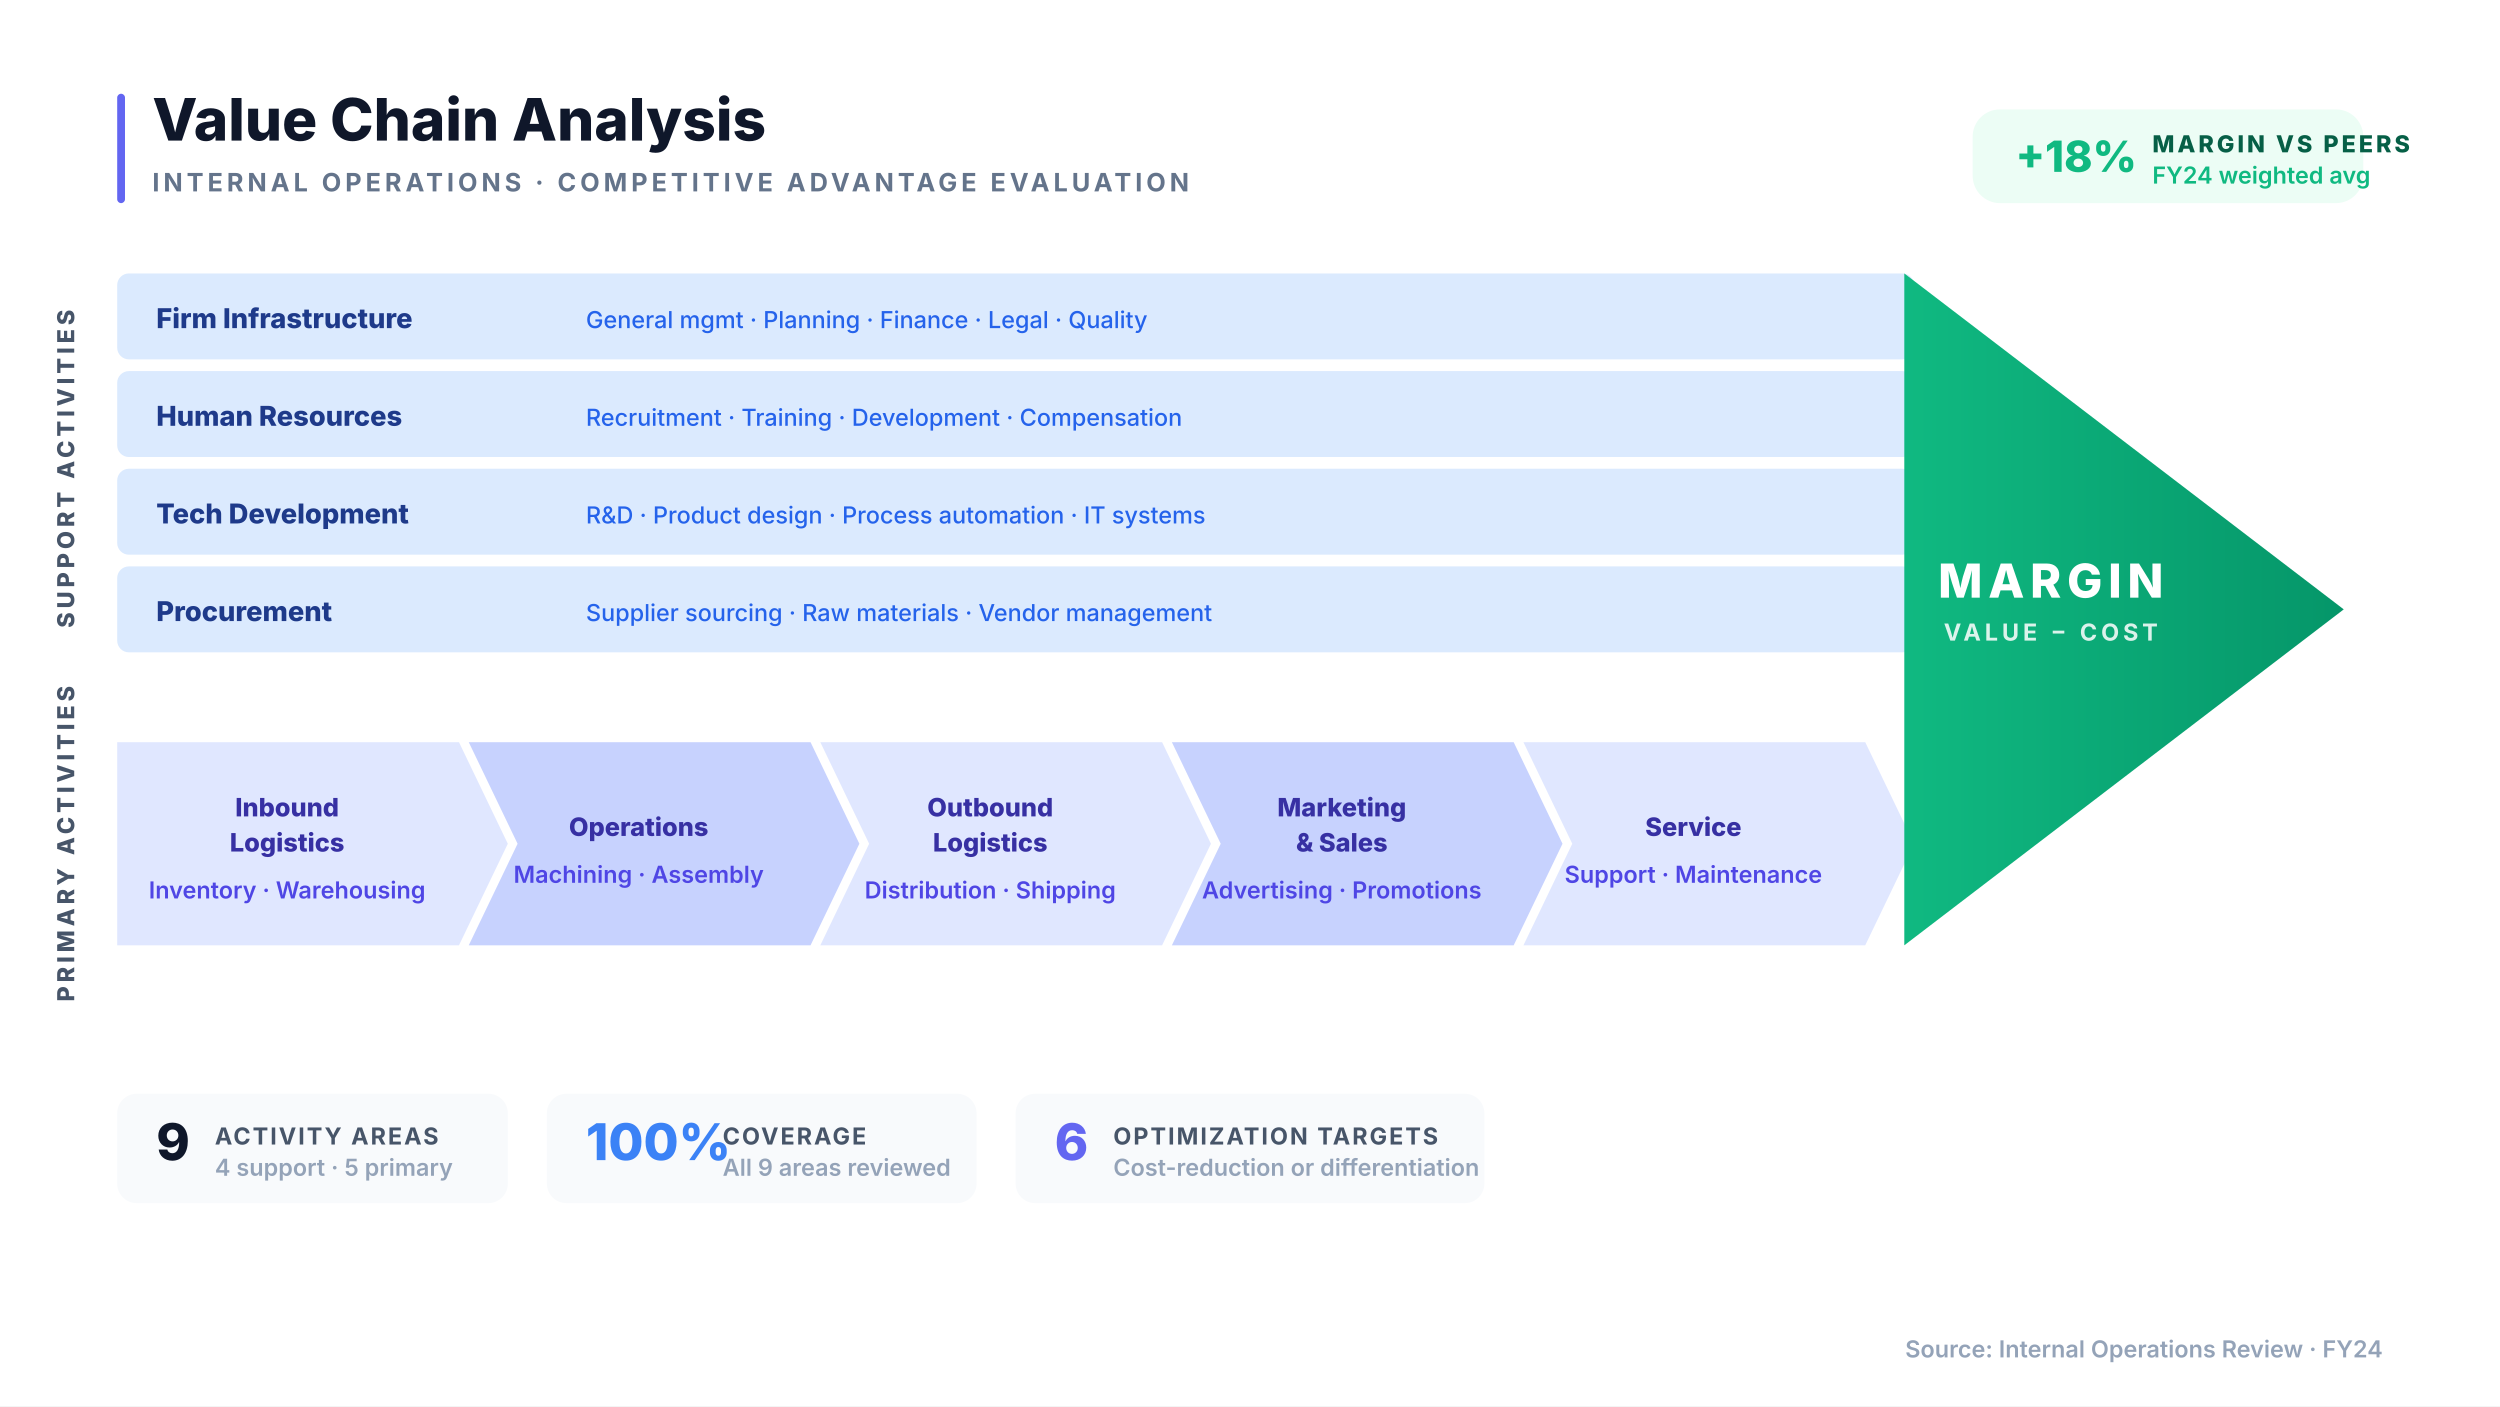
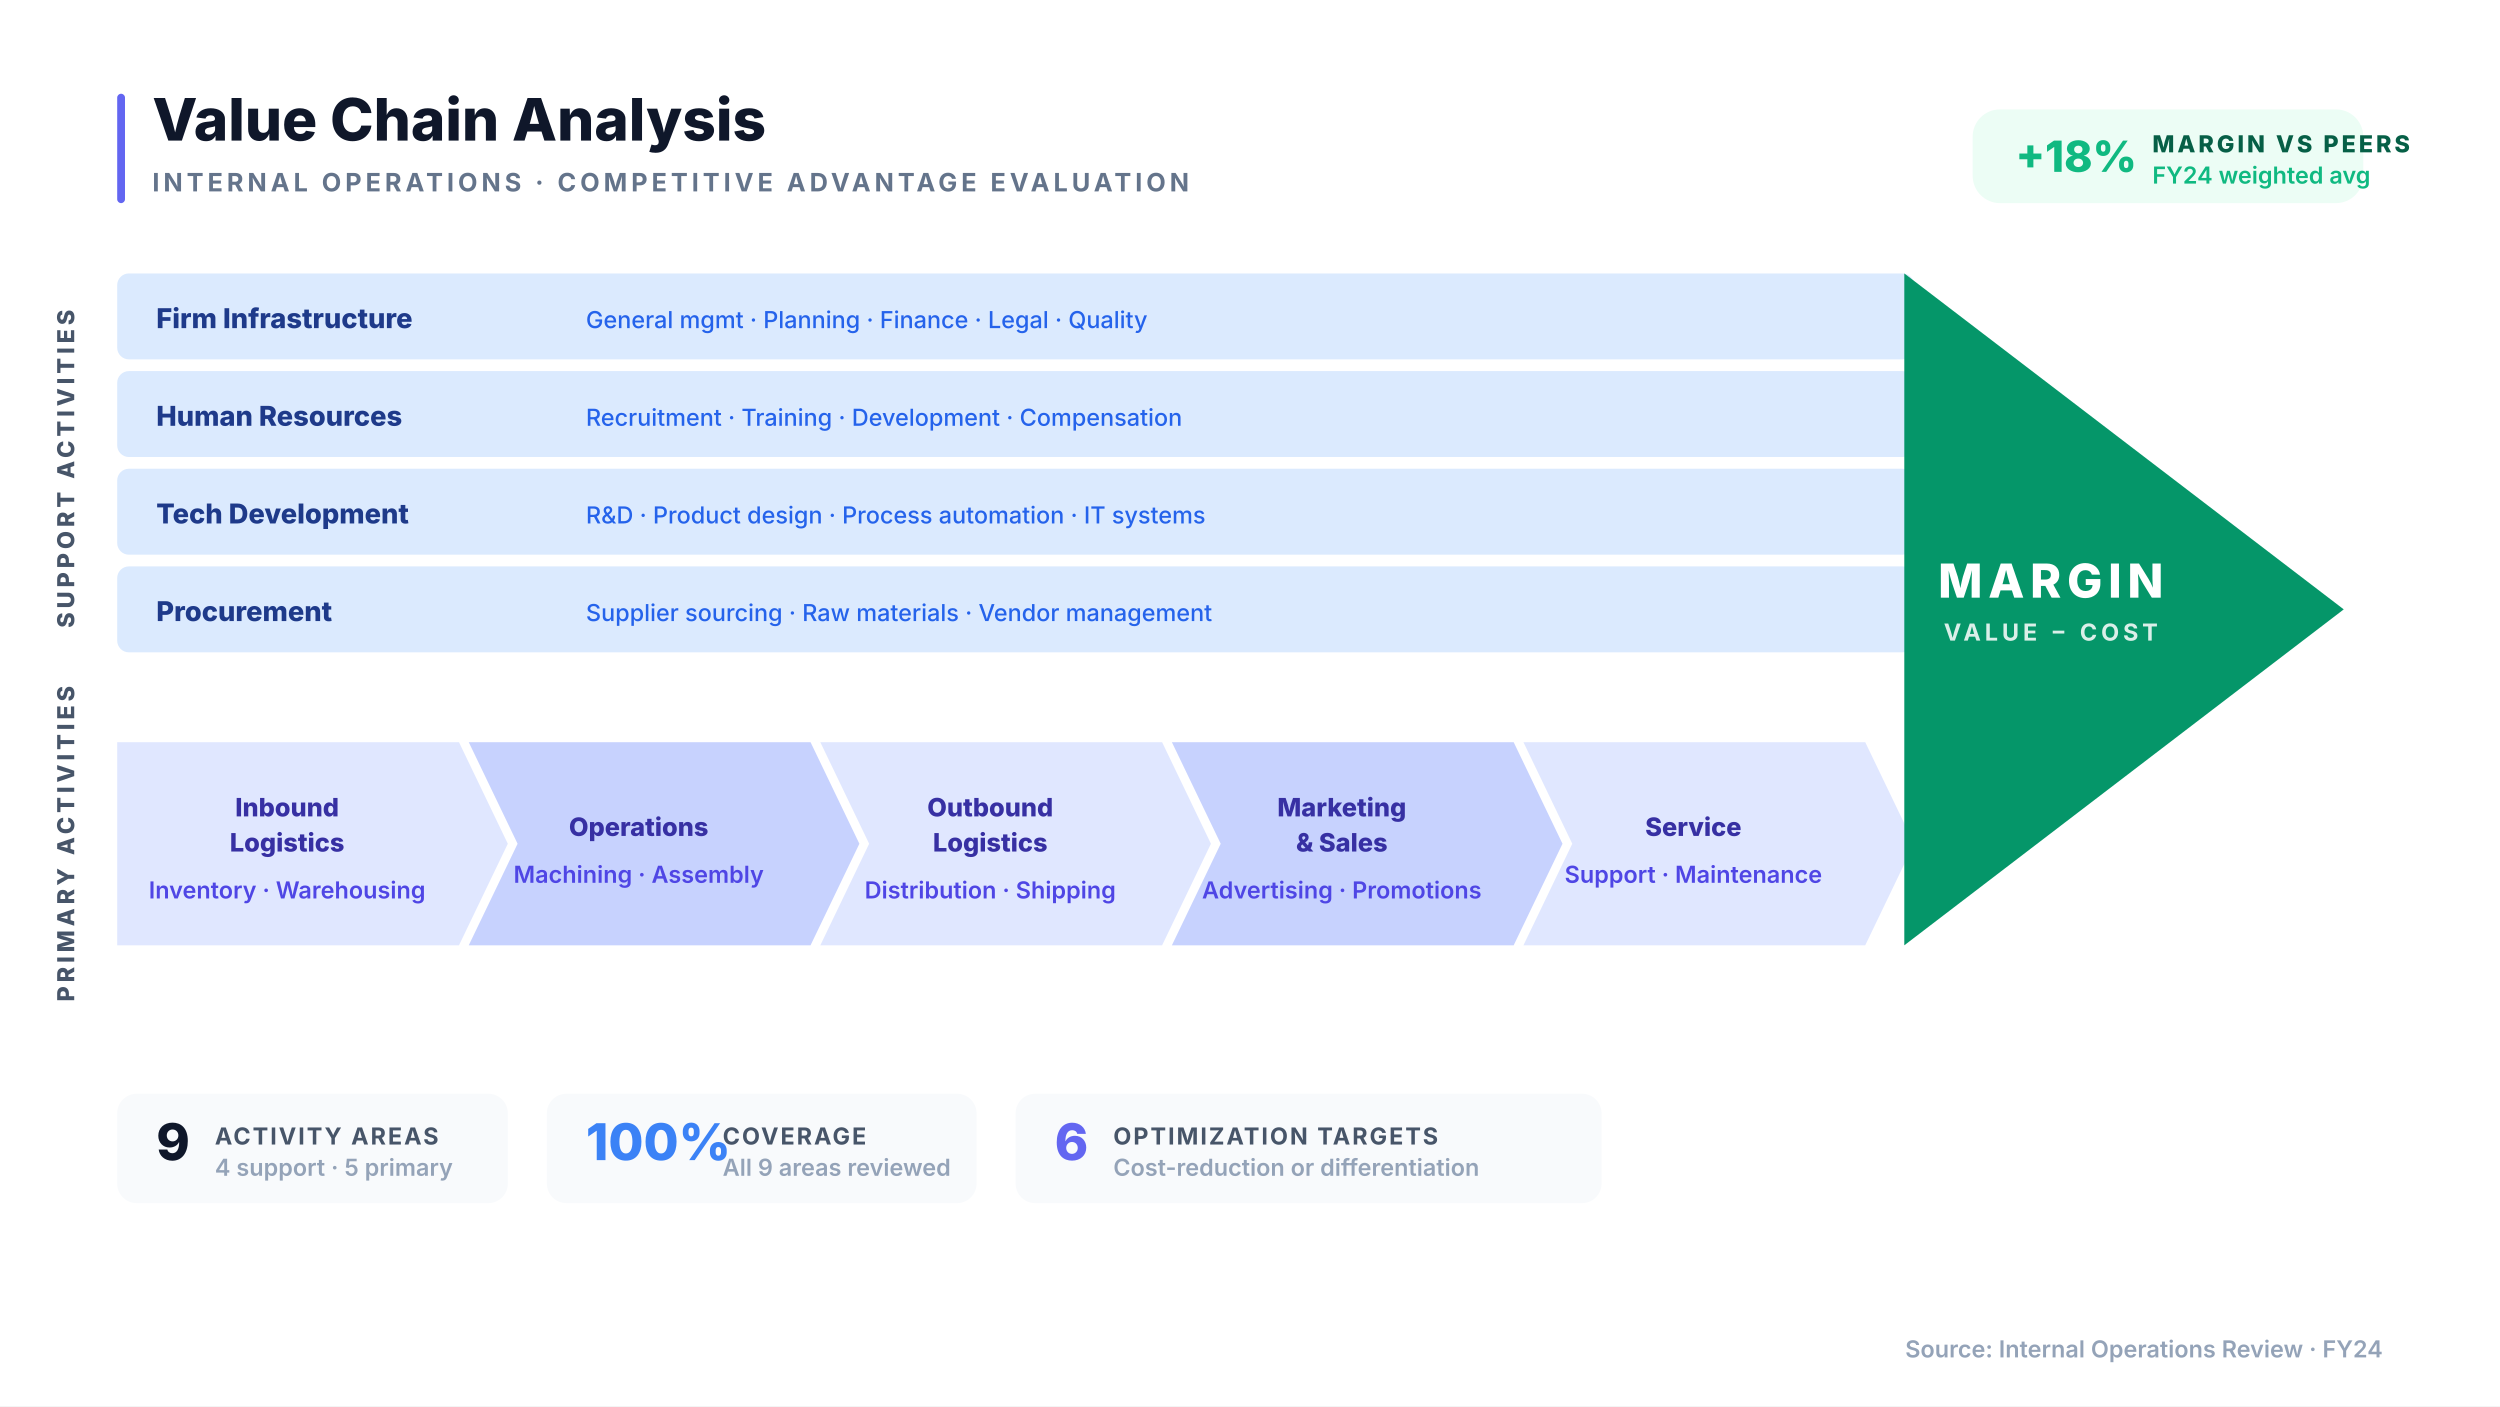
- <svg xmlns="http://www.w3.org/2000/svg" viewBox="0 0 1280 720" width="1280" height="720">
-   <defs>
-     <linearGradient id="marginGrad" x1="0%" y1="0%" x2="100%" y2="0%">
-       <stop offset="0%" stop-color="#10B981" />
-       <stop offset="100%" stop-color="#059669" />
-     </linearGradient>
-   </defs>
+ <svg xmlns="http://www.w3.org/2000/svg" viewBox="0 0 1280 720" width="1280" height="720" font-family="-apple-system, BlinkMacSystemFont, 'Segoe UI', sans-serif" font-size="12">
  <rect width="1280" height="720" fill="#FFFFFF" />
-   <g id="header">
+   <g id="header" data-pptx-bounds="40 15 1200 125">
    <rect x="60" y="48" width="4" height="56" rx="2" fill="#6366F1" />
-     <text x="78" y="72" font-family="-apple-system, BlinkMacSystemFont, 'Segoe UI', sans-serif" font-size="30" font-weight="800" fill="#0F172A">
+     <text x="78" y="72" font-size="30" font-weight="800" fill="#0F172A">
      <tspan>Value Chain Analysis</tspan>
    </text>
-     <text x="78" y="98" font-family="-apple-system, BlinkMacSystemFont, 'Segoe UI', sans-serif" font-size="13" font-weight="700" fill="#64748B" letter-spacing="2">
+     <text x="78" y="98" font-size="13" font-weight="700" fill="#64748B" letter-spacing="2">
      <tspan>INTERNAL OPERATIONS · COMPETITIVE ADVANTAGE EVALUATION</tspan>
    </text>
    <g transform="translate(1010, 56)">
      <rect x="0" y="0" width="200" height="48" rx="14" fill="#ECFDF5" />
-       <text x="22" y="32" font-family="-apple-system, BlinkMacSystemFont, 'Segoe UI', sans-serif" font-size="22" font-weight="800" fill="#10B981">
+       <text x="22" y="32" font-size="22" font-weight="800" fill="#10B981">
        <tspan>+18%</tspan>
      </text>
-       <text x="92" y="22" font-family="-apple-system, BlinkMacSystemFont, 'Segoe UI', sans-serif" font-size="12" font-weight="800" fill="#065F46" letter-spacing="1.5">
+       <text x="92" y="22" font-weight="800" fill="#065F46" letter-spacing="1.5">
        <tspan>MARGIN VS PEERS</tspan>
      </text>
-       <text x="92" y="38" font-family="-apple-system, BlinkMacSystemFont, 'Segoe UI', sans-serif" font-size="12" font-weight="600" fill="#10B981">
+       <text x="92" y="38" font-weight="600" fill="#10B981">
        <tspan>FY24 weighted avg</tspan>
      </text>
    </g>
  </g>
-   <text x="38" y="240" font-family="-apple-system, BlinkMacSystemFont, 'Segoe UI', sans-serif" font-size="12" font-weight="800" fill="#475569" text-anchor="middle" transform="rotate(-90, 38, 240)" letter-spacing="2">
-     <tspan>SUPPORT ACTIVITIES</tspan>
-   </text>
-   <text x="38" y="432" font-family="-apple-system, BlinkMacSystemFont, 'Segoe UI', sans-serif" font-size="12" font-weight="800" fill="#475569" text-anchor="middle" transform="rotate(-90, 38, 432)" letter-spacing="2">
-     <tspan>PRIMARY ACTIVITIES</tspan>
-   </text>
-   <g id="chain">
+   <g id="section-labels" data-pptx-bounds="0 140 140 390">
+     <text x="38" y="240" font-weight="800" fill="#475569" text-anchor="middle" transform="rotate(-90, 38, 240)" letter-spacing="2">
+       <tspan>SUPPORT ACTIVITIES</tspan>
+     </text>
+     <text x="38" y="432" font-weight="800" fill="#475569" text-anchor="middle" transform="rotate(-90, 38, 432)" letter-spacing="2">
+       <tspan>PRIMARY ACTIVITIES</tspan>
+     </text>
+   </g>
+   <g id="chain" data-pptx-bounds="0 117 1280 390">
    <g id="support">
      <rect x="60" y="140" width="920" height="44" rx="6" fill="#DBEAFE" />
      <rect x="60" y="190" width="920" height="44" rx="6" fill="#DBEAFE" />
      <rect x="60" y="240" width="920" height="44" rx="6" fill="#DBEAFE" />
      <rect x="60" y="290" width="920" height="44" rx="6" fill="#DBEAFE" />
    </g>
    <g id="primary">
      <g id="primary-chevron-01" data-pptx-authoring="preset" data-pptx-object="shape" data-pptx-prst="homePlate" data-pptx-frame="60 380 200 104" data-pptx-av-adj="val 24038" fill="#E0E7FF" stroke="none">
        <path d="M 60 380 L 235 380 L 260 432 L 235 484 L 60 484 Z" />
      </g>
      <g id="primary-chevron-02" data-pptx-authoring="preset" data-pptx-object="shape" data-pptx-prst="chevron" data-pptx-frame="240 380 200 104" data-pptx-av-adj="val 24038" fill="#C7D2FE" stroke="none">
        <path d="M 240 380 L 415 380 L 440 432 L 415 484 L 240 484 L 265 432 Z" />
      </g>
      <g id="primary-chevron-03" data-pptx-authoring="preset" data-pptx-object="shape" data-pptx-prst="chevron" data-pptx-frame="420 380 200 104" data-pptx-av-adj="val 24038" fill="#E0E7FF" stroke="none">
        <path d="M 420 380 L 595 380 L 620 432 L 595 484 L 420 484 L 445 432 Z" />
      </g>
      <g id="primary-chevron-04" data-pptx-authoring="preset" data-pptx-object="shape" data-pptx-prst="chevron" data-pptx-frame="600 380 200 104" data-pptx-av-adj="val 24038" fill="#C7D2FE" stroke="none">
        <path d="M 600 380 L 775 380 L 800 432 L 775 484 L 600 484 L 625 432 Z" />
      </g>
      <g id="primary-chevron-05" data-pptx-authoring="preset" data-pptx-object="shape" data-pptx-prst="chevron" data-pptx-frame="780 380 200 104" data-pptx-av-adj="val 24038" fill="#E0E7FF" stroke="none">
        <path d="M 780 380 L 955 380 L 980 432 L 955 484 L 780 484 L 805 432 Z" />
      </g>
    </g>
-     <path id="marginTail" d="M 975 140 L 1200 312 L 975 484 Z" fill="url(#marginGrad)" />
+     <path id="marginTail" d="M 975 140 L 1200 312 L 975 484 Z" fill="#059669" />
  </g>
-   <g id="support-labels">
-     <text x="80" y="168" font-family="-apple-system, BlinkMacSystemFont, 'Segoe UI', sans-serif" font-size="14" font-weight="800" fill="#1E3A8A">
+   <g id="support-labels" data-pptx-bounds="14 142 655 192">
+     <text x="80" y="168" font-size="14" font-weight="800" fill="#1E3A8A">
      <tspan>Firm Infrastructure</tspan>
    </text>
-     <text x="300" y="168" font-family="-apple-system, BlinkMacSystemFont, 'Segoe UI', sans-serif" font-size="12" font-weight="500" fill="#2563EB">
+     <text x="300" y="168" font-weight="500" fill="#2563EB">
      <tspan>General mgmt · Planning · Finance · Legal · Quality</tspan>
    </text>
-     <text x="80" y="218" font-family="-apple-system, BlinkMacSystemFont, 'Segoe UI', sans-serif" font-size="14" font-weight="800" fill="#1E3A8A">
+     <text x="80" y="218" font-size="14" font-weight="800" fill="#1E3A8A">
      <tspan>Human Resources</tspan>
    </text>
-     <text x="300" y="218" font-family="-apple-system, BlinkMacSystemFont, 'Segoe UI', sans-serif" font-size="12" font-weight="500" fill="#2563EB">
+     <text x="300" y="218" font-weight="500" fill="#2563EB">
      <tspan>Recruitment · Training · Development · Compensation</tspan>
    </text>
-     <text x="80" y="268" font-family="-apple-system, BlinkMacSystemFont, 'Segoe UI', sans-serif" font-size="14" font-weight="800" fill="#1E3A8A">
+     <text x="80" y="268" font-size="14" font-weight="800" fill="#1E3A8A">
      <tspan>Tech Development</tspan>
    </text>
-     <text x="300" y="268" font-family="-apple-system, BlinkMacSystemFont, 'Segoe UI', sans-serif" font-size="12" font-weight="500" fill="#2563EB">
+     <text x="300" y="268" font-weight="500" fill="#2563EB">
      <tspan>R&amp;D · Product design · Process automation · IT systems</tspan>
    </text>
-     <text x="80" y="318" font-family="-apple-system, BlinkMacSystemFont, 'Segoe UI', sans-serif" font-size="14" font-weight="800" fill="#1E3A8A">
+     <text x="80" y="318" font-size="14" font-weight="800" fill="#1E3A8A">
      <tspan>Procurement</tspan>
    </text>
-     <text x="300" y="318" font-family="-apple-system, BlinkMacSystemFont, 'Segoe UI', sans-serif" font-size="12" font-weight="500" fill="#2563EB">
+     <text x="300" y="318" font-weight="500" fill="#2563EB">
      <tspan>Supplier sourcing · Raw materials · Vendor management</tspan>
    </text>
  </g>
-   <g id="primary-labels">
-     <text x="147" y="418" font-family="-apple-system, BlinkMacSystemFont, 'Segoe UI', sans-serif" font-size="13" font-weight="800" fill="#3730A3" text-anchor="middle">
+   <g id="primary-labels" data-pptx-bounds="0 399 1014 71">
+     <text x="147" y="418" font-size="13" font-weight="800" fill="#3730A3" text-anchor="middle">
      <tspan>Inbound</tspan>
    </text>
-     <text x="147" y="436" font-family="-apple-system, BlinkMacSystemFont, 'Segoe UI', sans-serif" font-size="13" font-weight="800" fill="#3730A3" text-anchor="middle">
+     <text x="147" y="436" font-size="13" font-weight="800" fill="#3730A3" text-anchor="middle">
      <tspan>Logistics</tspan>
    </text>
-     <text x="147" y="460" font-family="-apple-system, BlinkMacSystemFont, 'Segoe UI', sans-serif" font-size="12" font-weight="600" fill="#4F46E5" text-anchor="middle">
+     <text x="147" y="460" font-weight="600" fill="#4F46E5" text-anchor="middle">
      <tspan>Inventory · Warehousing</tspan>
    </text>
-     <text x="327" y="428" font-family="-apple-system, BlinkMacSystemFont, 'Segoe UI', sans-serif" font-size="13" font-weight="800" fill="#3730A3" text-anchor="middle">
+     <text x="327" y="428" font-size="13" font-weight="800" fill="#3730A3" text-anchor="middle">
      <tspan>Operations</tspan>
    </text>
-     <text x="327" y="452" font-family="-apple-system, BlinkMacSystemFont, 'Segoe UI', sans-serif" font-size="12" font-weight="600" fill="#4F46E5" text-anchor="middle">
+     <text x="327" y="452" font-weight="600" fill="#4F46E5" text-anchor="middle">
      <tspan>Machining · Assembly</tspan>
    </text>
-     <text x="507" y="418" font-family="-apple-system, BlinkMacSystemFont, 'Segoe UI', sans-serif" font-size="13" font-weight="800" fill="#3730A3" text-anchor="middle">
+     <text x="507" y="418" font-size="13" font-weight="800" fill="#3730A3" text-anchor="middle">
      <tspan>Outbound</tspan>
    </text>
-     <text x="507" y="436" font-family="-apple-system, BlinkMacSystemFont, 'Segoe UI', sans-serif" font-size="13" font-weight="800" fill="#3730A3" text-anchor="middle">
+     <text x="507" y="436" font-size="13" font-weight="800" fill="#3730A3" text-anchor="middle">
      <tspan>Logistics</tspan>
    </text>
-     <text x="507" y="460" font-family="-apple-system, BlinkMacSystemFont, 'Segoe UI', sans-serif" font-size="12" font-weight="600" fill="#4F46E5" text-anchor="middle">
+     <text x="507" y="460" font-weight="600" fill="#4F46E5" text-anchor="middle">
      <tspan>Distribution · Shipping</tspan>
    </text>
-     <text x="687" y="418" font-family="-apple-system, BlinkMacSystemFont, 'Segoe UI', sans-serif" font-size="13" font-weight="800" fill="#3730A3" text-anchor="middle">
+     <text x="687" y="418" font-size="13" font-weight="800" fill="#3730A3" text-anchor="middle">
      <tspan>Marketing</tspan>
    </text>
-     <text x="687" y="436" font-family="-apple-system, BlinkMacSystemFont, 'Segoe UI', sans-serif" font-size="13" font-weight="800" fill="#3730A3" text-anchor="middle">
+     <text x="687" y="436" font-size="13" font-weight="800" fill="#3730A3" text-anchor="middle">
      <tspan>&amp; Sales</tspan>
    </text>
-     <text x="687" y="460" font-family="-apple-system, BlinkMacSystemFont, 'Segoe UI', sans-serif" font-size="12" font-weight="600" fill="#4F46E5" text-anchor="middle">
+     <text x="687" y="460" font-weight="600" fill="#4F46E5" text-anchor="middle">
      <tspan>Advertising · Promotions</tspan>
    </text>
-     <text x="867" y="428" font-family="-apple-system, BlinkMacSystemFont, 'Segoe UI', sans-serif" font-size="13" font-weight="800" fill="#3730A3" text-anchor="middle">
+     <text x="867" y="428" font-size="13" font-weight="800" fill="#3730A3" text-anchor="middle">
      <tspan>Service</tspan>
    </text>
-     <text x="867" y="452" font-family="-apple-system, BlinkMacSystemFont, 'Segoe UI', sans-serif" font-size="12" font-weight="600" fill="#4F46E5" text-anchor="middle">
+     <text x="867" y="452" font-weight="600" fill="#4F46E5" text-anchor="middle">
      <tspan>Support · Maintenance</tspan>
    </text>
  </g>
-   <g id="margin-label">
-     <text x="1050" y="306" font-family="-apple-system, BlinkMacSystemFont, 'Segoe UI', sans-serif" font-size="24" font-weight="800" fill="#FFFFFF" text-anchor="middle" letter-spacing="3">
+   <g id="margin-label" data-pptx-bounds="975 277 150 61">
+     <text x="1050" y="306" font-size="24" font-weight="800" fill="#FFFFFF" text-anchor="middle" letter-spacing="3">
      <tspan>MARGIN</tspan>
    </text>
-     <text x="1050" y="328" font-family="-apple-system, BlinkMacSystemFont, 'Segoe UI', sans-serif" font-size="12" font-weight="700" fill="#FFFFFF" text-anchor="middle" letter-spacing="2" opacity="0.85">
+     <text x="1050" y="328" font-weight="700" fill="#FFFFFF" text-anchor="middle" letter-spacing="2" opacity="0.85">
      <tspan>VALUE − COST</tspan>
    </text>
  </g>
-   <g id="caption-9" transform="translate(60, 560)">
+   <g id="caption-9" data-pptx-bounds="33 553 254 70" transform="translate(60, 560)">
    <rect x="0" y="0" width="200" height="56" rx="10" fill="#F8FAFC" />
-     <text x="20" y="34" font-family="-apple-system, BlinkMacSystemFont, 'Segoe UI', sans-serif" font-size="26" font-weight="800" fill="#0F172A">
+     <text x="20" y="34" font-size="26" font-weight="800" fill="#0F172A">
      <tspan>9</tspan>
    </text>
-     <text x="50" y="26" font-family="-apple-system, BlinkMacSystemFont, 'Segoe UI', sans-serif" font-size="12" font-weight="700" fill="#475569" letter-spacing="1">
+     <text x="50" y="26" font-weight="700" fill="#475569" letter-spacing="1">
      <tspan>ACTIVITY AREAS</tspan>
    </text>
-     <text x="50" y="42" font-family="-apple-system, BlinkMacSystemFont, 'Segoe UI', sans-serif" font-size="12" font-weight="600" fill="#94A3B8">
+     <text x="50" y="42" font-weight="600" fill="#94A3B8">
      <tspan>4 support · 5 primary</tspan>
    </text>
  </g>
-   <g id="caption-coverage" transform="translate(280, 560)">
+   <g id="caption-coverage" data-pptx-bounds="251 553 278 70" transform="translate(280, 560)">
    <rect x="0" y="0" width="220" height="56" rx="10" fill="#F8FAFC" />
-     <text x="20" y="34" font-family="-apple-system, BlinkMacSystemFont, 'Segoe UI', sans-serif" font-size="26" font-weight="800" fill="#3B82F6">
+     <text x="20" y="34" font-size="26" font-weight="800" fill="#3B82F6">
      <tspan>100%</tspan>
    </text>
-     <text x="90" y="26" font-family="-apple-system, BlinkMacSystemFont, 'Segoe UI', sans-serif" font-size="12" font-weight="700" fill="#475569" letter-spacing="1">
+     <text x="90" y="26" font-weight="700" fill="#475569" letter-spacing="1">
      <tspan>COVERAGE</tspan>
    </text>
-     <text x="90" y="42" font-family="-apple-system, BlinkMacSystemFont, 'Segoe UI', sans-serif" font-size="12" font-weight="600" fill="#94A3B8">
+     <text x="90" y="42" font-weight="600" fill="#94A3B8">
      <tspan>All 9 areas reviewed</tspan>
    </text>
  </g>
-   <g id="caption-optimized" transform="translate(520, 560)">
-     <rect x="0" y="0" width="240" height="56" rx="10" fill="#F8FAFC" />
-     <text x="20" y="34" font-family="-apple-system, BlinkMacSystemFont, 'Segoe UI', sans-serif" font-size="26" font-weight="800" fill="#6366F1">
+   <g id="caption-optimized" data-pptx-bounds="481 553 378 70" transform="translate(520, 560)">
+     <rect x="0" y="0" width="300" height="56" rx="10" fill="#F8FAFC" />
+     <text x="20" y="34" font-size="26" font-weight="800" fill="#6366F1">
      <tspan>6</tspan>
    </text>
-     <text x="50" y="26" font-family="-apple-system, BlinkMacSystemFont, 'Segoe UI', sans-serif" font-size="12" font-weight="700" fill="#475569" letter-spacing="1">
+     <text x="50" y="26" font-weight="700" fill="#475569" letter-spacing="1">
      <tspan>OPTIMIZATION TARGETS</tspan>
    </text>
-     <text x="50" y="42" font-family="-apple-system, BlinkMacSystemFont, 'Segoe UI', sans-serif" font-size="12" font-weight="600" fill="#94A3B8">
+     <text x="50" y="42" font-weight="600" fill="#94A3B8">
      <tspan>Cost-reduction or differentiation</tspan>
    </text>
  </g>
-   <text x="1220" y="695" font-family="-apple-system, BlinkMacSystemFont, 'Segoe UI', sans-serif" font-size="12" font-weight="600" fill="#94A3B8" text-anchor="end">
-     <tspan>Source: Internal Operations Review · FY24</tspan>
-   </text>
+   <g id="source" data-pptx-bounds="40 672 1200 38">
+     <text x="1220" y="695" font-weight="600" fill="#94A3B8" text-anchor="end">
+       <tspan>Source: Internal Operations Review · FY24</tspan>
+     </text>
+   </g>
</svg>
